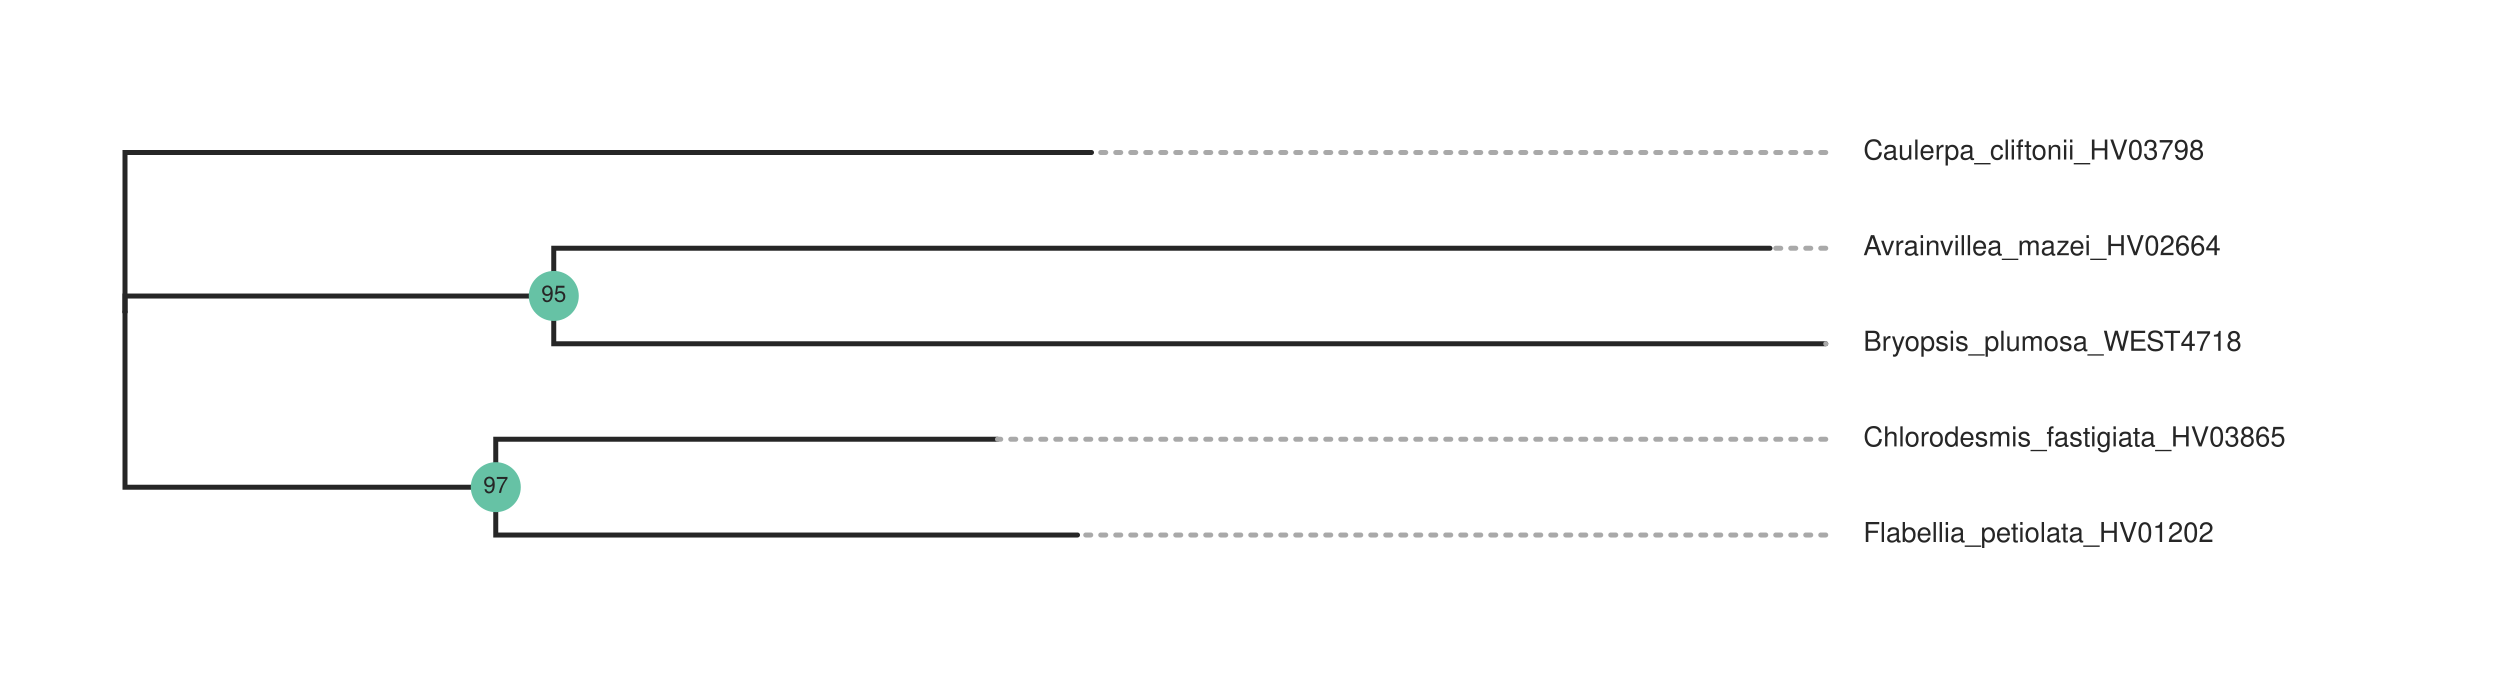
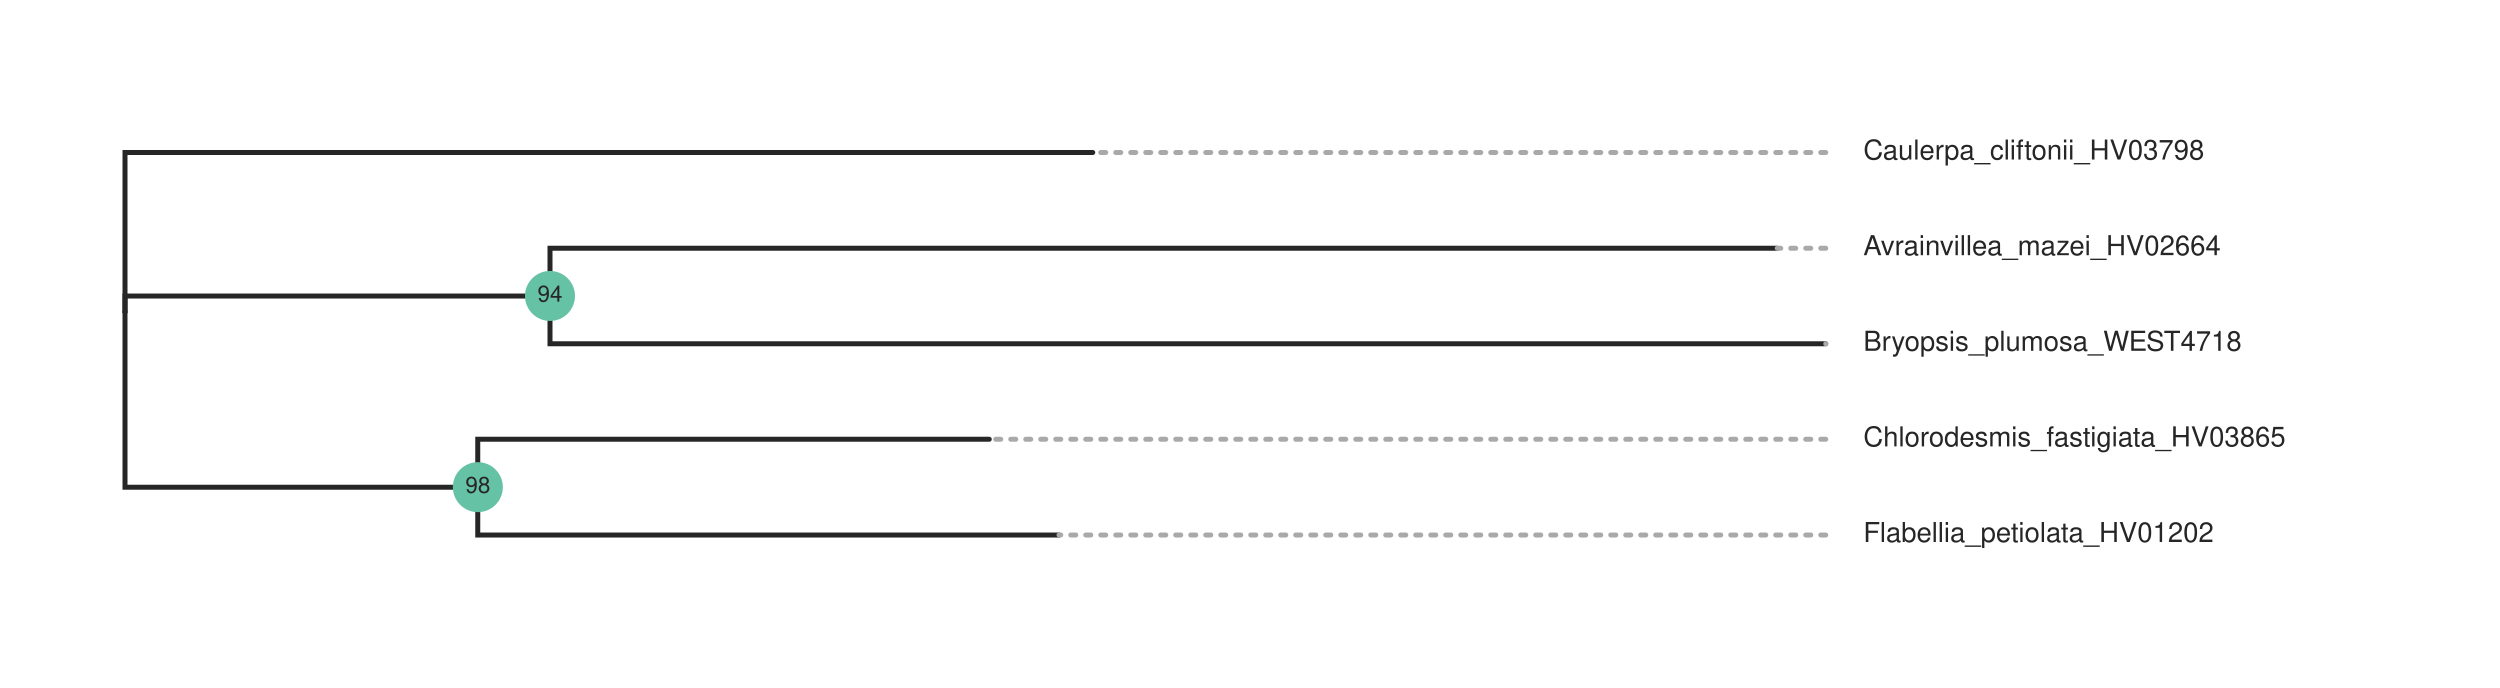
- <svg xmlns="http://www.w3.org/2000/svg" class="toyplot-canvas-Canvas" width="1000.0px" height="275.0px" viewBox="0 0 1000.0 275.0" preserveAspectRatio="xMidYMid meet" style="background-color:transparent;border-color:#292724;border-style:none;border-width:1.0;fill:rgb(16.1%,15.3%,14.1%);fill-opacity:1.0;font-family:Helvetica;font-size:12px;opacity:1.0;stroke:rgb(16.1%,15.3%,14.1%);stroke-opacity:1.0;stroke-width:1.0" id="tdaafee3518c545e79a7a4835123f89d0">
-   <g class="toyplot-coordinates-Cartesian" id="t58f223c0ef9c42e1b5192bf3aa63ecee">
-     <clipPath id="t487f3ab38b654f0e9be74d98c7ba07f9">
+ <svg xmlns="http://www.w3.org/2000/svg" class="toyplot-canvas-Canvas" width="1000.0px" height="275.0px" viewBox="0 0 1000.0 275.0" preserveAspectRatio="xMidYMid meet" style="background-color:transparent;border-color:#292724;border-style:none;border-width:1.0;fill:rgb(16.1%,15.3%,14.1%);fill-opacity:1.0;font-family:Helvetica;font-size:12px;opacity:1.0;stroke:rgb(16.1%,15.3%,14.1%);stroke-opacity:1.0;stroke-width:1.0" id="tac2a8aecdba244bfa4ab403f9d5e19d6">
+   <g class="toyplot-coordinates-Cartesian" id="t315da7d30c394ae4b8bc53337e481c7f">
+     <clipPath id="t5c19fd1953454eefbabe1df61d3cf4d3">
      <rect x="30.0" y="30.0" width="940.0" height="215.0" />
    </clipPath>
-     <g clip-path="url(#t487f3ab38b654f0e9be74d98c7ba07f9)">
-       <g class="toytree-mark-Toytree" id="t97f7c74c69ca405db3a17b776b987e7a">
+     <g clip-path="url(#t5c19fd1953454eefbabe1df61d3cf4d3)">
+       <g class="toytree-mark-Toytree" id="t8afedfb0665c4d1a9106536183637b54">
        <g class="toytree-Edges" style="fill:none;stroke:rgb(14.9%,14.9%,14.9%);stroke-linecap:round;stroke-opacity:1;stroke-width:2">
-           <path d="M 50.0 124.8 L 50.0 118.4 L 221.5 118.4" id="7,6" />
-           <path d="M 50.0 124.8 L 50.0 194.9 L 198.3 194.9" id="7,5" />
-           <path d="M 50.0 124.8 L 50.0 61.0 L 436.6 61.0" id="7,4" />
-           <path d="M 221.5 118.4 L 221.5 99.3 L 708.0 99.3" id="6,3" />
-           <path d="M 221.5 118.4 L 221.5 137.5 L 730.3 137.5" id="6,2" />
-           <path d="M 198.3 194.9 L 198.3 175.7 L 399.0 175.7" id="5,1" />
-           <path d="M 198.3 194.9 L 198.3 214.0 L 431.0 214.0" id="5,0" />
+           <path d="M 50.0 124.8 L 50.0 118.4 L 220.0 118.4" id="7,6" />
+           <path d="M 50.0 124.8 L 50.0 194.9 L 191.1 194.9" id="7,5" />
+           <path d="M 50.0 124.8 L 50.0 61.0 L 437.1 61.0" id="7,4" />
+           <path d="M 220.0 118.4 L 220.0 99.3 L 710.9 99.3" id="6,3" />
+           <path d="M 220.0 118.4 L 220.0 137.5 L 730.3 137.5" id="6,2" />
+           <path d="M 191.1 194.9 L 191.1 175.7 L 395.7 175.7" id="5,1" />
+           <path d="M 191.1 194.9 L 191.1 214.0 L 423.6 214.0" id="5,0" />
        </g>
        <g class="toytree-AlignEdges" style="stroke:rgb(66.3%,66.3%,66.3%);stroke-dasharray:2, 4;stroke-linecap:round;stroke-opacity:1.0;stroke-width:2">
-           <path d="M 730.3 214.0 L 431.0 214.0" />
-           <path d="M 730.3 175.7 L 399.0 175.7" />
+           <path d="M 730.3 214.0 L 423.6 214.0" />
+           <path d="M 730.3 175.7 L 395.7 175.7" />
          <path d="M 730.3 137.5 L 730.3 137.5" />
-           <path d="M 730.3 99.3 L 708.0 99.3" />
-           <path d="M 730.3 61.0 L 436.6 61.0" />
+           <path d="M 730.3 99.3 L 710.9 99.3" />
+           <path d="M 730.3 61.0 L 437.1 61.0" />
        </g>
        <g class="toytree-Nodes" style="fill:rgb(40%,76.1%,64.7%);fill-opacity:1.0;stroke:None;stroke-width:1">
-           <g id="node-0" transform="translate(430.993,213.986)">
+           <g id="node-0" transform="translate(423.592,213.986)">
            <circle r="0.0" />
          </g>
-           <g id="node-1" transform="translate(398.959,175.743)">
+           <g id="node-1" transform="translate(395.684,175.743)">
            <circle r="0.0" />
          </g>
          <g id="node-2" transform="translate(730.330,137.500)">
            <circle r="0.0" />
          </g>
-           <g id="node-3" transform="translate(708.002,99.257)">
+           <g id="node-3" transform="translate(710.871,99.257)">
            <circle r="0.0" />
          </g>
-           <g id="node-4" transform="translate(436.562,61.014)">
+           <g id="node-4" transform="translate(437.110,61.014)">
            <circle r="0.0" />
          </g>
-           <g id="node-5" transform="translate(198.317,194.865)">
+           <g id="node-5" transform="translate(191.141,194.865)">
            <circle r="10.0" />
          </g>
-           <g id="node-6" transform="translate(221.515,118.378)">
+           <g id="node-6" transform="translate(219.993,118.378)">
            <circle r="10.0" />
          </g>
          <g id="node-7" transform="translate(50.000,124.752)">
            <circle r="0.0" />
          </g>
        </g>
        <g class="toytree-NodeLabels" style="fill:rgb(14.9%,14.9%,14.9%);fill-opacity:1.0;font-size:9px;stroke:none">
-           <g transform="translate(193.31,197.16)">
-             <text>97</text>
+           <g transform="translate(186.14,197.16)">
+             <text>98</text>
          </g>
-           <g transform="translate(216.51,120.68)">
-             <text>95</text>
+           <g transform="translate(214.99,120.68)">
+             <text>94</text>
          </g>
        </g>
        <g class="toytree-TipLabels" style="fill:rgb(14.9%,14.9%,14.9%);fill-opacity:1.0;font-family:helvetica;font-size:11px;font-weight:normal;stroke:none;white-space:pre">
          <g transform="translate(730.33,213.99)rotate(0)">
            <text x="15.00" y="2.81" style="">Flabellia_petiolata_HV01202</text>
          </g>
          <g transform="translate(730.33,175.74)rotate(0)">
            <text x="15.00" y="2.81" style="">Chlorodesmis_fastigiata_HV03865</text>
          </g>
          <g transform="translate(730.33,137.50)rotate(0)">
            <text x="15.00" y="2.81" style="">Bryopsis_plumosa_WEST4718</text>
          </g>
          <g transform="translate(730.33,99.26)rotate(0)">
            <text x="15.00" y="2.81" style="">Avrainvillea_mazei_HV02664</text>
          </g>
          <g transform="translate(730.33,61.01)rotate(0)">
            <text x="15.00" y="2.81" style="">Caulerpa_cliftonii_HV03798</text>
          </g>
        </g>
      </g>
    </g>
  </g>
</svg>
